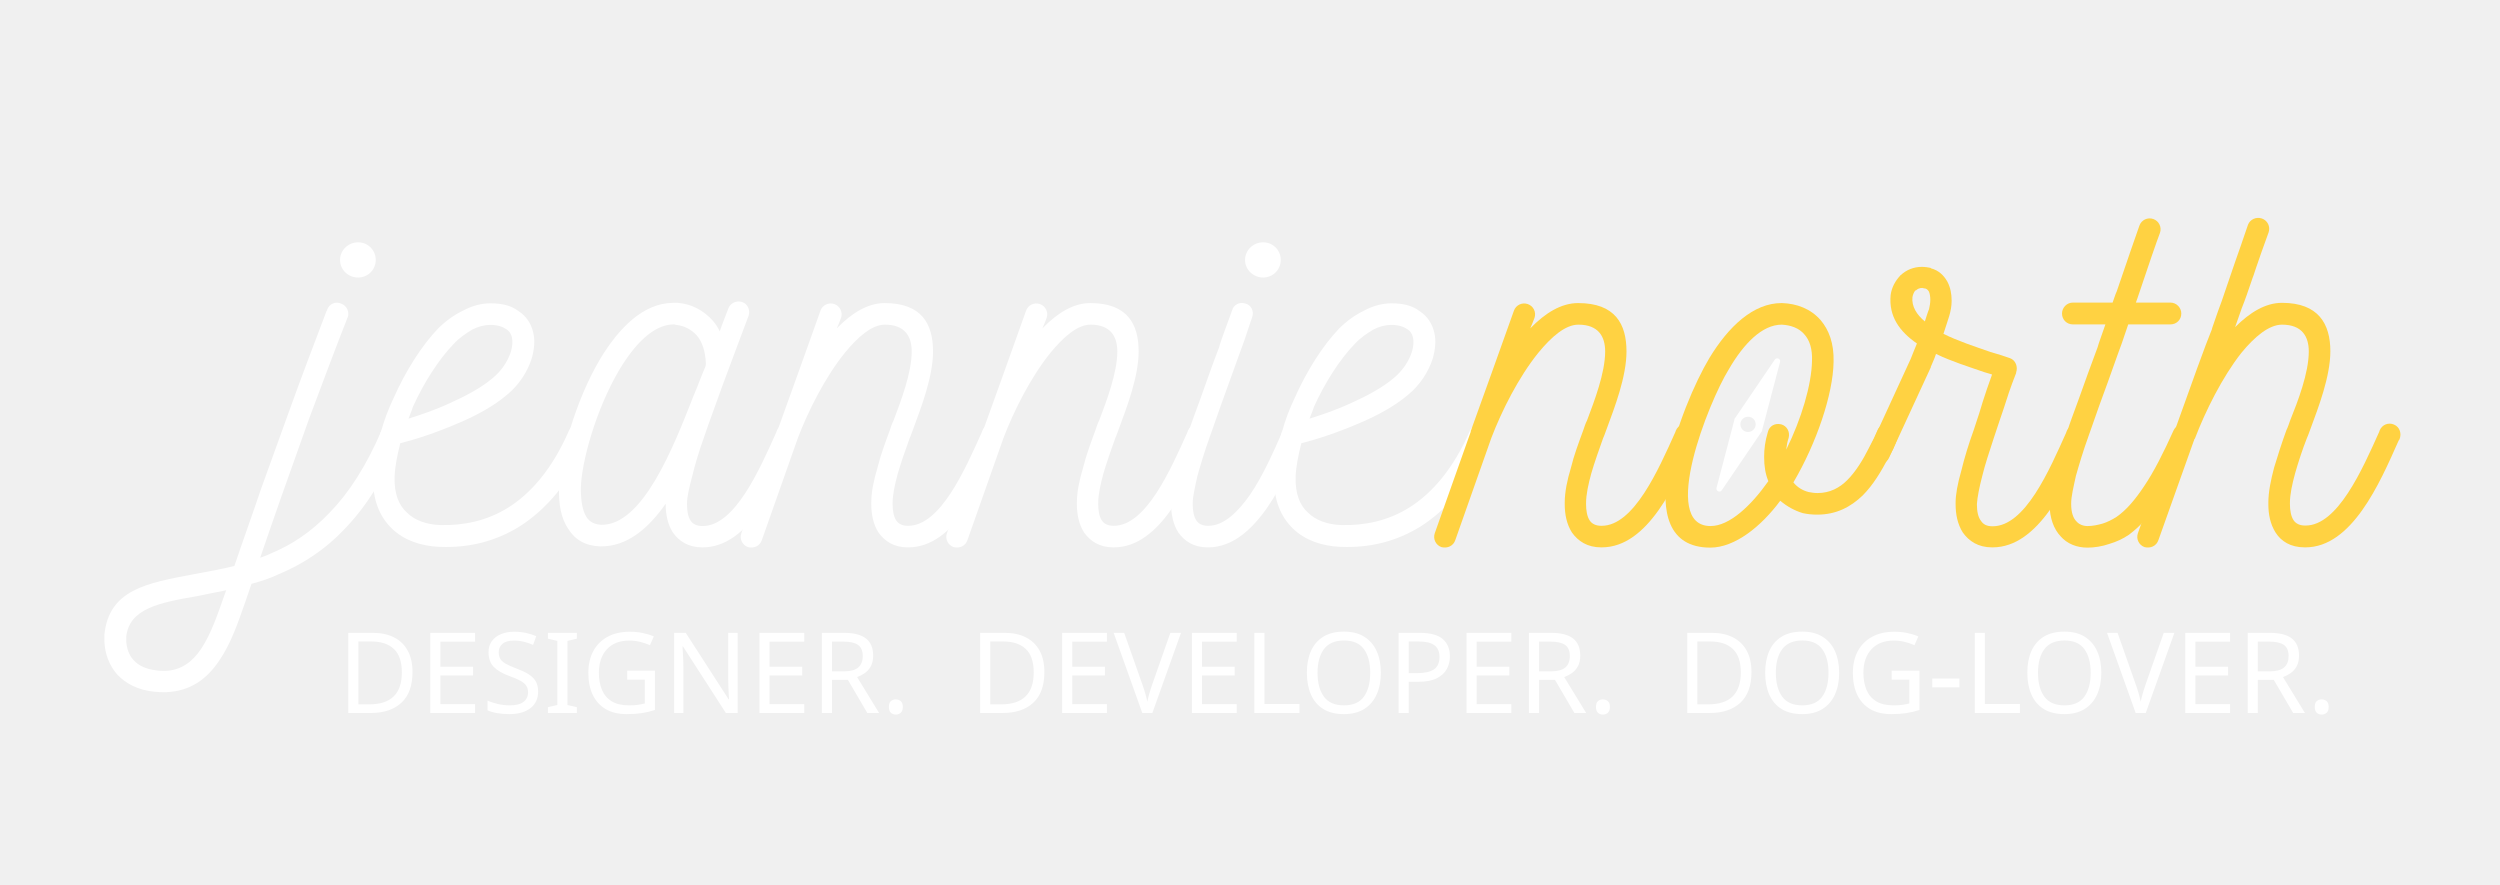
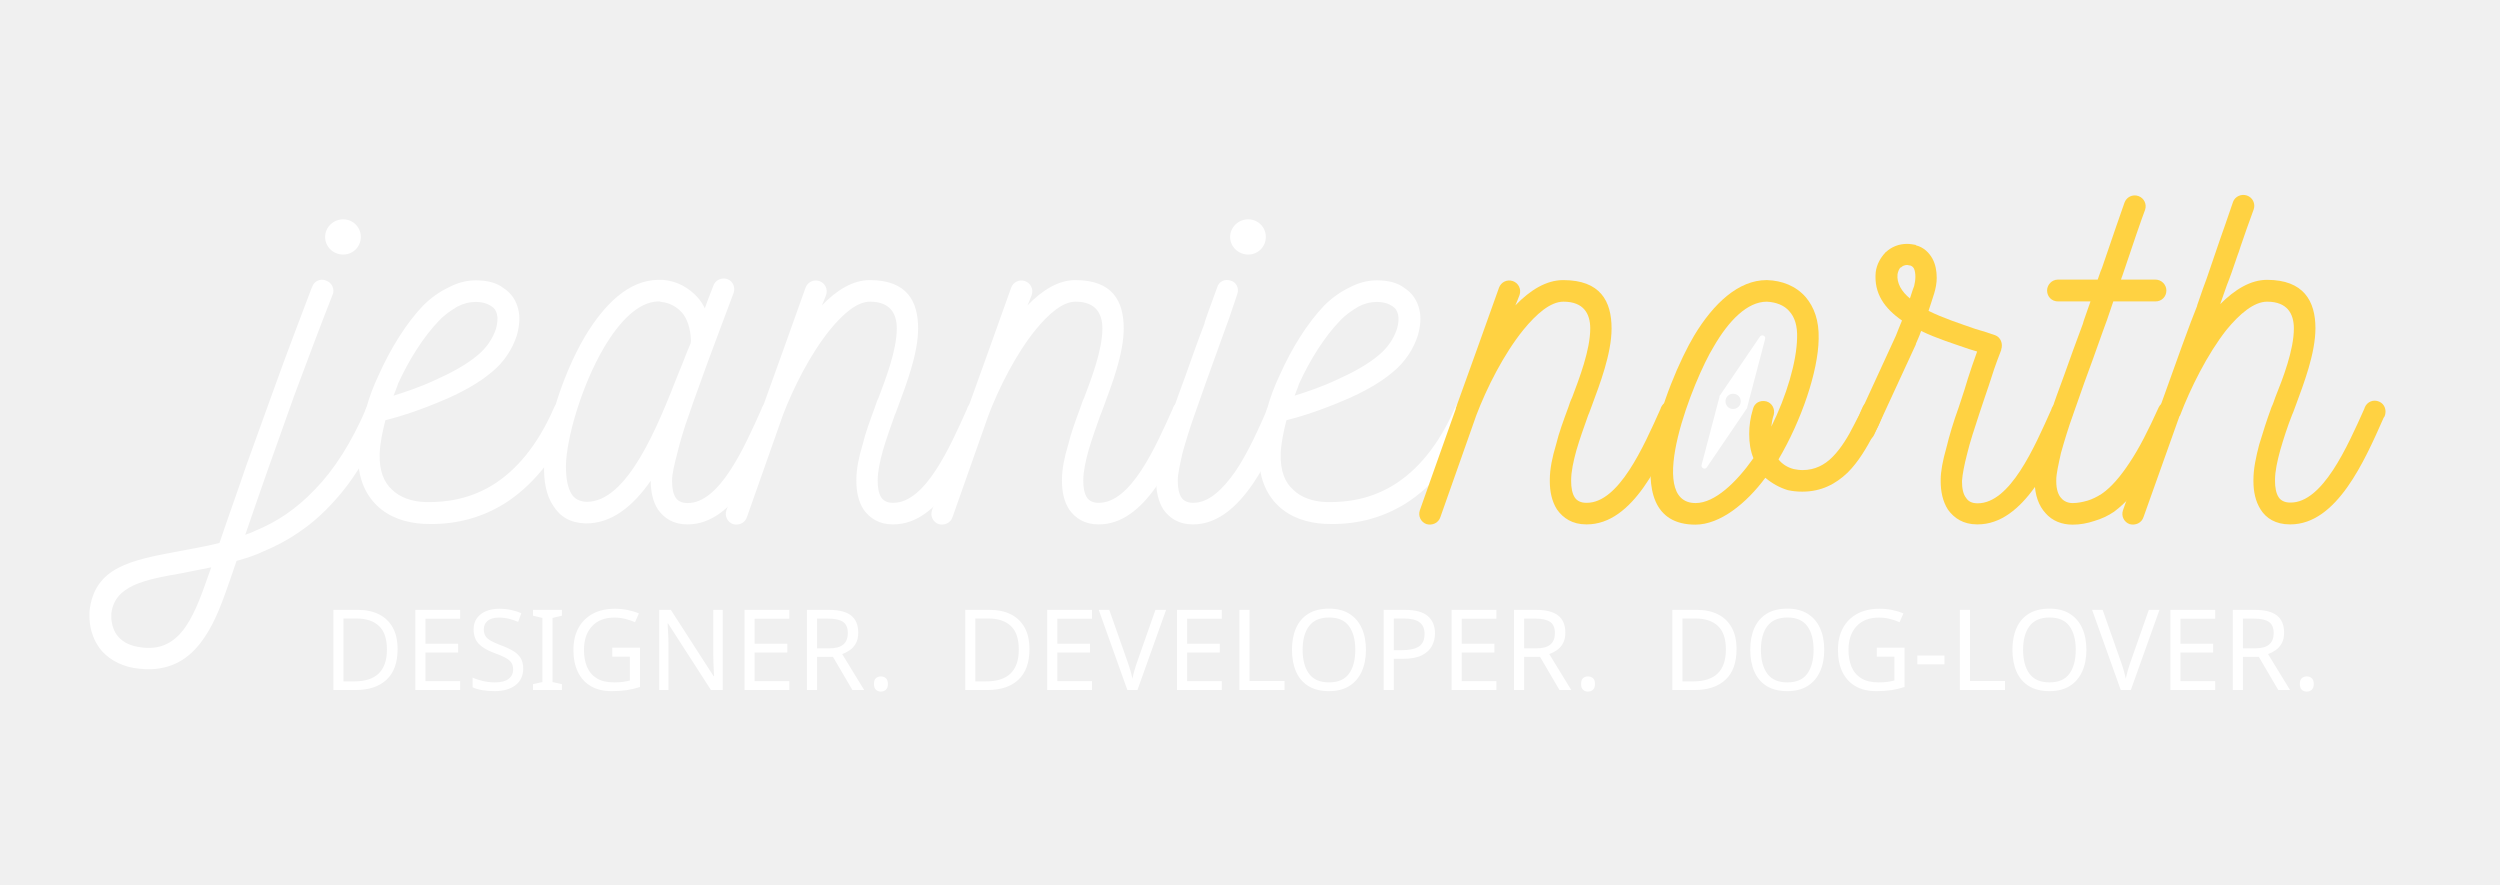
- <svg xmlns="http://www.w3.org/2000/svg" version="1.1" id="Layer_1" x="0px" y="0px" viewBox="0 218.2 1008 356.8" style="enable-background:new 0 218.2 1008 356.8;" xml:space="preserve">
-   <style type="text/css">
- 	.st0{fill:#FFFFFF;}
- 	.st1{fill:#FFD242;}
- 	.st2{font-family:'Josefin Sans', sans-serif;}
- 	.st3{font-size:45.269px;}
- </style>
-   <g>
-     <path class="st0" d="M162,394.9c-6.9,15.8-14.3,27.4-22.6,36.1c-8.3,8.9-17.4,14.7-27,18.7c-3.5,1.7-7.3,2.9-11,3.9l-2.5,7.3   c-2.9,8.3-5.8,16.8-10.4,23.5c-5,7.5-11.6,12.5-21.6,12.9c-1.7,0-3.1,0-4.6-0.2c-6.6-0.6-11.6-3.3-15-6.9c-3.3-3.7-5-8.5-5.2-13.3   c0-1,0-2.1,0-2.9C44,456,59,453.3,78.3,449.7c5.2-1,10.6-1.9,16.2-3.3c3.5-10.4,7.3-20.8,10.8-31.2c3.3-9.1,7.1-19.7,11.2-31   c4.6-12.9,11.6-31.2,15.2-40.7l0.2-0.2v-0.2c0.8-2.3,3.3-3.5,5.6-2.5c2.3,0.8,3.5,3.3,2.7,5.6l-0.2,0.2v0.2   c-3.7,9.3-10.6,27.6-15.4,40.5c-3.3,9.3-6.9,19.3-11,30.9c-2.9,8.3-5.8,16.6-8.7,25.1c1.5-0.6,2.9-1,4.2-1.7   c8.5-3.5,16.4-8.7,23.9-16.6c7.7-7.9,14.7-18.7,21-33.4c0.8-2.3,3.5-3.3,5.6-2.3C161.8,390.1,162.9,392.8,162,394.9z M91.2,456.2   c-3.9,0.8-7.7,1.5-11.4,2.3c-15.6,2.7-27.6,5-28.9,16.4c0,0.6,0,1.2,0,1.9c0.2,2.7,1,5.4,2.9,7.5c2.1,2.3,5,3.7,9.3,4.2   c1,0.2,2.3,0.2,3.5,0.2c6.6-0.2,11.2-3.9,14.5-8.9c3.9-5.8,6.6-13.7,9.3-21.4L91.2,456.2z M137.1,323c0-3.9,3.3-7.1,7.3-7.1   c3.9,0,7.1,3.1,7.1,7.1c0,3.9-3.1,7.1-7.1,7.1C140.4,330.1,137.1,327,137.1,323z" />
-     <path class="st0" d="M237.6,395.3c-7.9,17.7-17.7,28.5-28,35.1c-10.6,6.6-21.6,8.7-32,8.3h-0.4H177c-7.5-0.4-14.1-2.7-18.9-7.3   c-5-4.8-7.9-11.6-7.7-21v-0.4v-0.2c0.2-5.4,1.5-11.4,3.1-17.4c0-0.2,0.2-0.2,0.2-0.4c1.2-4.4,2.9-8.9,5-13.3   c4.8-10.8,11.2-21,17.9-28c3.1-3.1,6.6-5.6,10.2-7.3c3.5-1.9,7.3-2.9,11-2.9c4.8,0,8.5,1,11.2,3.1c3.3,2.1,5.2,5.2,6,8.7   c0.8,3.1,0.4,6.9-0.6,10.4c-1.7,5.4-5.2,10.8-10,14.7c-5.4,4.6-12.3,8.3-19.1,11.2c-9.6,4.2-18.9,7.1-23.9,8.3   c-1.2,4.8-2.1,9.1-2.3,13.3v0.4c-0.2,6.6,1.7,11.4,5,14.3c3.1,3.1,7.9,4.8,13.3,5h0.4c8.7,0.2,18.3-1.5,27.2-7.1   c8.9-5.6,17.7-15.4,24.5-31.2c1-2.1,3.5-3.1,5.8-2.3C237.6,390.5,238.5,393.2,237.6,395.3z M164.7,387c4.8-1.5,10.8-3.5,17-6.4   c6-2.7,12.3-6,17-10c3.5-2.9,6-6.6,7.3-10.6c0.6-2.1,0.8-4.2,0.4-5.8c-0.4-1.5-1-2.5-2.3-3.3c-1.5-1-3.5-1.7-6.4-1.7   c-2.3,0-4.8,0.6-7.3,1.9c-2.5,1.5-5.2,3.3-7.5,5.8c-6,6.2-12,15.6-16.4,25.3C166,383.9,165.3,385.3,164.7,387z" />
-     <path class="st0" d="M321.3,395.3l-0.2,0.6c-7.9,17.4-19.1,43-37.8,43h-0.2c-5.6,0-9.3-2.5-11.8-6c-2.1-3.3-2.9-7.3-2.9-11.4v-0.2   c-7.1,10.2-15.8,17.4-26.4,17.2c-6-0.2-10.2-2.7-12.9-7.1c-2.9-4.2-3.9-10-3.7-16.6c0.2-11.6,6.4-34.7,16.6-51.9   c7.7-12.7,17.4-22.4,29.3-22.6c0.6,0,1.2,0,1.9,0c5.6,0.4,10.6,3.1,14.3,7.3c1,1.2,1.9,2.5,2.7,4.2c1.2-3.5,2.5-6.6,3.5-9.3   c0.8-2.1,3.3-3.3,5.6-2.5c2.3,0.8,3.3,3.5,2.5,5.6c-2.3,6-6.2,16.6-10.4,27.8c-2.7,7.7-5.6,15.2-7.5,21c-2.1,5.8-3.7,11.2-4.8,15.8   c-1.2,4.6-2.1,8.3-2.1,11v0.4c0,2.5,0.4,5,1.5,6.6c0.8,1.2,2.3,2.1,4.8,2.1c12.9,0,22.8-22.4,29.7-37.8l0.2-0.6   c1-2.3,3.5-3.3,5.8-2.3S322.4,393,321.3,395.3z M279.6,377.9c1.9-4.4,3.3-8.5,4.8-11.8c0.2-0.6,0.2-1,0.2-1.5   c-0.2-4.8-1.5-8.7-3.7-11.2c-2.3-2.5-5.2-3.9-8.3-4.2c-0.4-0.2-0.8-0.2-1.2-0.2c-8.1,0.2-15.6,8.1-21.8,18.5   c-9.3,15.8-15.2,37-15.4,47.6c0,5,0.6,8.9,2.3,11.6c1.2,1.9,3.1,2.9,5.8,3.1C259,430.2,271.3,399.1,279.6,377.9z" />
-     <path class="st0" d="M404.2,395.3l-0.4,0.6c-7.7,17.4-18.9,43-37.6,43H366c-5.6,0-9.3-2.5-11.8-6c-2.1-3.3-2.9-7.3-2.9-11.4v-0.6   c0-4.4,1-9.1,2.5-14.1c1.2-5,3.1-10,5-15.2c0.4-1.2,0.8-2.5,1.5-3.9c2.9-7.7,7.3-19.1,7.3-27.8c0-6-2.7-10.8-10.8-10.8   c-5.2,0-10.8,4.8-16.2,11.4c-7.9,9.8-14.7,23.3-18.9,34.3c-6.9,19.5-12.9,36.6-14.5,41.1c-0.8,2.5-3.3,3.5-5.6,2.9   c-2.3-0.8-3.5-3.3-2.7-5.6c1.7-4.6,7.5-21.4,14.5-40.9c0,0,0-0.2,0-0.4c0-0.2,0.2-0.2,0.2-0.4s0.2-0.4,0.2-0.6   c5.2-14.3,11.2-31.2,17-47.4c0.8-2.3,3.3-3.5,5.6-2.7c2.3,0.8,3.5,3.3,2.7,5.6c-0.6,1.5-1,2.7-1.7,4.2c6-6.2,12.5-10.2,19.3-10.2   c15,0,19.5,8.5,19.5,19.5c0,10.2-4.8,22.6-7.9,31c-0.6,1.5-1,2.9-1.5,3.9c-1.7,4.8-3.5,9.8-4.8,14.3c-1.2,4.4-2.1,8.5-2.1,12v0.4   c0,2.5,0.4,5,1.5,6.6c0.8,1.2,2.3,2.1,4.6,2.1h0.2c12.9,0,22.8-22.4,29.7-37.8l0.2-0.6c1-2.3,3.5-3.3,5.8-2.3   C404.2,390.5,405.3,393,404.2,395.3z" />
-     <path class="st0" d="M487.1,395.3l-0.4,0.6c-7.7,17.4-18.9,43-37.6,43h-0.2c-5.6,0-9.3-2.5-11.8-6c-2.1-3.3-2.9-7.3-2.9-11.4v-0.6   c0-4.4,1-9.1,2.5-14.1c1.2-5,3.1-10,5-15.2c0.4-1.2,0.8-2.5,1.5-3.9c2.9-7.7,7.3-19.1,7.3-27.8c0-6-2.7-10.8-10.8-10.8   c-5.2,0-10.8,4.8-16.2,11.4c-7.9,9.8-14.7,23.3-18.9,34.3c-6.9,19.5-12.9,36.6-14.5,41.1c-0.8,2.5-3.3,3.5-5.6,2.9   c-2.3-0.8-3.5-3.3-2.7-5.6c1.7-4.6,7.5-21.4,14.5-40.9c0,0,0-0.2,0-0.4c0-0.2,0.2-0.2,0.2-0.4s0.2-0.4,0.2-0.6   c5.2-14.3,11.2-31.2,17-47.4c0.8-2.3,3.3-3.5,5.6-2.7c2.3,0.8,3.5,3.3,2.7,5.6c-0.6,1.5-1,2.7-1.7,4.2c6-6.2,12.5-10.2,19.3-10.2   c15,0,19.5,8.5,19.5,19.5c0,10.2-4.8,22.6-7.9,31c-0.6,1.5-1,2.9-1.5,3.9c-1.7,4.8-3.5,9.8-4.8,14.3c-1.2,4.4-2.1,8.5-2.1,12v0.4   c0,2.5,0.4,5,1.5,6.6c0.8,1.2,2.3,2.1,4.6,2.1h0.2c12.9,0,22.8-22.4,29.7-37.8l0.2-0.6c1-2.3,3.5-3.3,5.8-2.3   C487.1,390.5,488.1,393,487.1,395.3z" />
-     <path class="st0" d="M525.3,395.3c-3.7,8.3-8.3,18.7-14.1,27.2c-6.4,9.3-14.3,16.4-24.1,16.4h-0.2c-5.6,0-9.3-2.5-11.8-6   c-2.1-3.3-2.9-7.3-2.9-11.4v-0.6c0-3.3,0.8-7.7,2.3-12.9c1.2-5,2.9-10.6,5-16.4c0.6-2.1,2.3-6.6,4.6-12.9   c2.3-6.4,4.8-13.7,7.5-20.6c0.2-1,0.8-2.7,1.7-5.2l3.5-9.6c0.6-2.3,3.1-3.5,5.4-2.7c2.3,0.6,3.5,3.1,2.7,5.4l-3.3,9.8l-1.9,5.2   c-3.1,8.5-5.6,15.6-7.5,20.8c-1.9,5.2-3.3,9.6-4.4,12.5c-2.1,5.8-3.7,11.2-5,15.8c-1,4.6-1.9,8.3-1.9,11v0.4c0,2.5,0.4,5,1.5,6.6   c0.8,1.2,2.3,2.1,4.6,2.1h0.2c6.2,0,11.8-5.4,16.8-12.5c5.4-7.9,9.8-18.1,13.3-26c1-2.3,3.7-3.3,5.8-2.3   C525.3,390.3,526.4,393,525.3,395.3z M502,323c0-3.9,3.3-7.1,7.3-7.1c3.9,0,7.1,3.1,7.1,7.1c0,3.9-3.1,7.1-7.1,7.1   C505.4,330.1,502,327,502,323z" />
-     <path class="st0" d="M600.9,395.3c-7.9,17.7-17.7,28.5-28,35.1c-10.6,6.6-21.6,8.7-32,8.3h-0.4h-0.2c-7.5-0.4-14.1-2.7-18.9-7.3   c-5-4.8-7.9-11.6-7.7-21v-0.4v-0.2c0.2-5.4,1.5-11.4,3.1-17.4c0-0.2,0.2-0.2,0.2-0.4c1.2-4.4,2.9-8.9,5-13.3   c4.8-10.8,11.2-21,17.9-28c3.1-3.1,6.6-5.6,10.2-7.3c3.5-1.9,7.3-2.9,11-2.9c4.8,0,8.5,1,11.2,3.1c3.3,2.1,5.2,5.2,6,8.7   c0.8,3.1,0.4,6.9-0.6,10.4c-1.7,5.4-5.2,10.8-10,14.7c-5.4,4.6-12.3,8.3-19.1,11.2c-9.6,4.2-18.9,7.1-23.9,8.3   c-1.2,4.8-2.1,9.1-2.3,13.3v0.4c-0.2,6.6,1.7,11.4,5,14.3c3.1,3.1,7.9,4.8,13.3,5h0.4c8.7,0.2,18.3-1.5,27.2-7.1   s17.7-15.4,24.5-31.2c1-2.1,3.5-3.1,5.8-2.3C600.9,390.5,601.8,393.2,600.9,395.3z M528,387c4.8-1.5,10.8-3.5,17-6.4   c6-2.7,12.3-6,17-10c3.5-2.9,6-6.6,7.3-10.6c0.6-2.1,0.8-4.2,0.4-5.8c-0.4-1.5-1-2.5-2.3-3.3c-1.5-1-3.5-1.7-6.4-1.7   c-2.3,0-4.8,0.6-7.3,1.9c-2.5,1.5-5.2,3.3-7.5,5.8c-6,6.2-12,15.6-16.4,25.3C529.3,383.9,528.6,385.3,528,387z" />
-     <path class="st1" d="M683.8,395.3l-0.4,0.6c-7.7,17.4-18.9,43-37.6,43h-0.2c-5.6,0-9.3-2.5-11.8-6c-2.1-3.3-2.9-7.3-2.9-11.4v-0.6   c0-4.4,1-9.1,2.5-14.1c1.2-5,3.1-10,5-15.2c0.4-1.2,0.8-2.5,1.5-3.9c2.9-7.7,7.3-19.1,7.3-27.8c0-6-2.7-10.8-10.8-10.8   c-5.2,0-10.8,4.8-16.2,11.4c-7.9,9.8-14.7,23.3-18.9,34.3c-6.9,19.5-12.9,36.6-14.5,41.1c-0.8,2.5-3.3,3.5-5.6,2.9   c-2.3-0.8-3.5-3.3-2.7-5.6c1.7-4.6,7.5-21.4,14.5-40.9c0,0,0-0.2,0-0.4c0-0.2,0.2-0.2,0.2-0.4s0.2-0.4,0.2-0.6   c5.2-14.3,11.2-31.2,17-47.4c0.8-2.3,3.3-3.5,5.6-2.7c2.3,0.8,3.5,3.3,2.7,5.6c-0.6,1.5-1,2.7-1.7,4.2c6-6.2,12.5-10.2,19.3-10.2   c15,0,19.5,8.5,19.5,19.5c0,10.2-4.8,22.6-7.9,31c-0.6,1.5-1,2.9-1.5,3.9c-1.7,4.8-3.5,9.8-4.8,14.3c-1.2,4.4-2.1,8.5-2.1,12v0.4   c0,2.5,0.4,5,1.5,6.6c0.8,1.2,2.3,2.1,4.6,2.1h0.2c12.9,0,22.8-22.4,29.7-37.8l0.2-0.6c1-2.3,3.5-3.3,5.8-2.3   S684.8,393,683.8,395.3z" />
-     <path class="st1" d="M765,395.1c-0.6,1.5-1,2.7-1.7,4.2c-0.6,1-1.2,2.3-1.9,3.5c-2.9,5.4-6,10.8-10.4,15.2   c-4.8,4.6-10.6,7.7-18.3,7.7c-2.1,0-3.9-0.2-5.8-0.6c-3.3-1-6.4-2.7-9.1-5c-7.7,10.4-18.3,18.9-28.2,18.9   c-34.1,0-11.6-57.7-0.4-76.4c7.7-12.7,17.7-22.2,29.1-22.2h0.2c6,0.2,11.6,2.3,15.6,6.9c3.3,3.9,5.4,9.3,5.2,16.8   c-0.2,13.1-6.9,32.8-16.2,48.6c1.5,1.9,3.7,3.3,6.2,3.9c1,0.2,2.3,0.4,3.5,0.4c5,0,8.9-2.1,12-5.2c3.5-3.5,6.4-8.3,8.7-12.9   c0.6-1,1-2.1,1.7-3.3c0.6-1,1-2.3,1.7-3.7c0.8-2.3,3.5-3.3,5.8-2.3C764.8,390.3,766,393,765,395.1z M721.2,394.7   c-0.6,1.7-0.8,3.3-1,4.8c6.2-12.5,10.2-26.2,10.4-35.7c0.2-5-1-8.5-3.1-10.8c-2.1-2.5-5.4-3.7-9.1-3.9c-7.9,0-15.4,7.7-21.4,18.1   c-8.1,13.1-28,63.1-7.3,63.1c7.7,0,16.4-8.3,23.3-18.1c-1.2-2.9-1.7-6-1.7-9.8c0-3.1,0.4-6.4,1.5-10c0.6-2.5,2.9-3.7,5.4-3.1   C720.4,389.9,721.8,392.2,721.2,394.7z" />
-     <path class="st1" d="M841.4,395.3l-0.2,0.6c-7.7,17.4-19.1,43-37.8,43h-0.2c-5.6,0-9.3-2.5-11.8-6c-2.1-3.3-2.9-7.3-2.9-11.4v-0.6   c0-3.3,0.8-7.7,2.3-12.9c1.2-5,2.9-10.6,5-16.4c1.9-5.6,2.9-8.9,3.7-11.6c1.2-3.7,2.1-6.4,3.7-10.8l-3.3-1   c-6-2.1-12.9-4.2-19.3-7.3c-0.6,1.9-1.5,3.7-2.1,5.2v0.2l-16.8,36.4c-1,2.3-3.5,3.1-5.8,2.1c-2.1-1-3.1-3.5-2.1-5.8l16.6-36.1   c0.8-2.1,1.7-4.2,2.5-6.2c-6.9-4.8-11.4-10.8-10.6-19.5c0.4-3.1,1.9-5.8,3.9-7.9c0-0.2,0.2-0.2,0.2-0.2c2.3-2.1,5.2-3.3,8.5-3.3   c1.2,0,2.5,0.2,3.5,0.4l0.2,0.2c3.1,0.8,5.2,2.9,6.6,5.4c1.2,2.3,1.7,4.8,1.7,7.7c0,2.1-0.4,4.2-1,6.2s-1.5,4.6-2.3,7.1   c5.8,2.9,12.9,5.2,18.9,7.3c2.9,0.8,5.6,1.7,7.9,2.5c2.3,0.8,3.3,3.5,2.5,5.8v0.2c-2.5,6.4-3.5,9.6-5,14.3c-1,3.1-2.3,6.6-3.9,11.6   c-1.9,5.8-3.7,11.2-4.8,15.8c-1.2,4.6-1.9,8.3-2.1,11v0.4c0,2.5,0.4,5,1.7,6.6c0.8,1.2,2.1,2.1,4.6,2.1c13.1,0,22.8-22.4,29.7-37.8   l0.2-0.6c1-2.3,3.5-3.3,5.8-2.3C841.4,390.5,842.5,393,841.4,395.3z M778.3,339c0-1.2-0.2-2.5-0.6-3.3c-0.4-0.6-0.8-1-1.5-1.2H776   c-0.4,0-0.6-0.2-1-0.2c-1,0-1.9,0.4-2.5,1h-0.2c-0.6,0.6-1,1.7-1.2,2.7c-0.4,3.7,1.7,7.1,5,9.8c0.6-1.7,1-3.3,1.7-5   C778.1,341.5,778.3,340.3,778.3,339z" />
-     <path class="st1" d="M884.6,395.3c-4.4,9.3-8.5,17.2-12.7,23.5c-4.4,6.6-8.7,11.4-13.5,15c-2.5,1.7-5.2,2.9-7.9,3.7   c-2.9,1-6,1.5-8.7,1.5h-0.2c-4.2,0-8.1-1.5-10.8-4.6c-2.7-2.9-4.4-7.3-4.4-12.9v-0.2v-0.4c0-3.3,0.8-7.7,2.3-12.9   c1.2-5,2.9-10.6,5-16.4c0.6-2.1,2.3-6.6,4.6-12.9c2.3-6.4,4.8-13.5,7.5-20.6c0.2-1,1.5-4.4,3.1-9.1h-13.1c-2.5,0-4.4-1.9-4.4-4.4   c0-2.3,1.9-4.4,4.4-4.4h16c0.6-1.5,1-3.1,1.7-4.6c3.9-11.4,8.1-23.7,9.1-26.4c0.8-2.3,3.3-3.5,5.6-2.7c2.3,0.8,3.5,3.3,2.7,5.6   c-1,2.5-5.2,14.7-9.1,26.4c-0.2,0.6-0.4,1-0.6,1.7h13.9c2.5,0,4.4,2.1,4.4,4.4c0,2.5-1.9,4.4-4.4,4.4h-17c-1.9,5.8-3.5,10.2-4.2,12   c-2.9,8.3-5.6,15.6-7.5,20.8c-1.9,5.2-3.3,9.6-4.4,12.5c-2.1,5.8-3.7,11.2-5,15.8c-1,4.6-1.9,8.3-1.9,11v0.4c0,3.3,0.8,5.6,2.1,6.9   c1,1.2,2.7,1.9,4.4,1.9h0.2c1.9,0,3.9-0.4,6-1c1.9-0.6,3.7-1.5,5.6-2.7c3.9-2.7,7.5-6.9,11.2-12.5c3.9-5.8,7.7-13.3,11.8-22.4   c1-2.1,3.7-3.1,6-2.1C884.6,390.5,885.7,393,884.6,395.3z" />
-     <path class="st1" d="M967.5,395.3l-0.4,0.6c-7.7,17.4-18.9,43-37.6,43h-0.2c-5.8,0-9.6-2.5-11.8-6c-2.1-3.3-2.9-7.3-2.9-11.4v-0.6   c0-4.4,1-9.1,2.3-14.1c1.5-5,3.1-10,5-15.2c0.6-1.2,1-2.5,1.5-3.9c3.1-7.7,7.5-19.1,7.5-27.8c0-6-2.7-10.8-10.8-10.8   c-5.2,0-11,4.8-16.4,11.4c-7.7,9.8-14.5,23.5-18.7,34.5c-0.2,0.2-0.2,0.2-0.2,0.2c-5.8,16.2-12,33.7-14.5,40.7   c-0.8,2.5-3.3,3.5-5.6,2.9c-2.3-0.8-3.5-3.3-2.7-5.6c2.3-6.4,8.5-24.1,14.5-40.9l0.2-0.2v-0.2c0,0,0-0.2,0.2-0.2   c6.2-17.4,12.5-34.9,15-40.9v-0.2c2.1-6,2.9-8.5,3.9-11c1.7-5,3.3-9.6,4.2-12.3l1.2-3.5c1.2-3.3,2.9-8.3,5.2-15   c0.8-2.1,3.3-3.3,5.6-2.5c2.3,0.8,3.5,3.3,2.7,5.6c-1.9,5.2-3.9,10.8-5.2,14.7c-0.4,1-0.6,2.1-1.2,3.5c-1.9,5.6-3.1,9.1-4.4,12.3   l-2.7,7.7c6-6,12.3-9.8,18.9-9.8c14.7,0,19.5,8.5,19.5,19.5c0,10.2-4.8,22.6-7.9,31c-0.6,1.5-1,2.9-1.5,3.9   c-1.9,4.8-3.5,9.8-4.8,14.3c-1.2,4.4-2.1,8.5-2.1,12v0.4c0,2.5,0.4,5,1.5,6.6c0.8,1.2,2.3,2.1,4.6,2.1h0.2   c12.9,0,22.8-22.4,29.7-37.8l0.2-0.6c1-2.3,3.5-3.3,5.8-2.3S968.4,393,967.5,395.3z" />
+ <svg xmlns="http://www.w3.org/2000/svg" version="1.1" x="0px" y="0px" viewBox="24 102.2 1008 356.8" enable-background="new 24 102.2 1008 356.8" xml:space="preserve">
+   <style>
+    
+    .rotate {
+  -webkit-transform-origin: 50% 50%;
+  -moz-transform-origin: 200px 100px;
+   -moz-transform:none;
+  transform-origin: 50% 50%;
+  transition: transform 2s ease-out;
+  animation-delay:4s;
+  -webkit-animation-delay:4s;
+  
+    }
+    
+    @-webkit-keyframes rotate {
+      0% {
+        -webkit-transform:rotate(-360deg);
+      }
+      60% {
+        -webkit-transform:rotate(20deg);
+      }
+ 
+    }
+    @-moz-keyframes rotate {
+      0% {
+        -moz-transform:none;
+      }
+      60% {
+        -moz-transform:none;
+      }
+    }
+ 
+    }
+    @keyframes rotate {
+    0% {
+      transform:rotate(-360deg);
+    }
+    60% {
+      transform:rotate(20deg);
+    }
+    }
+ 
+    .grow {
+    -webkit-animation: rotate 5s ease-out backwards;
+    -moz-animation: rotate 5s ease-out backwards;
+    animation: rotate 5s ease-out backwards;
+    }
+    </style>
+   <g id="Layer_1">
+     <g>
+       <path fill="#FFFFFF" d="M179.985,269.635c-6.9,15.8-14.3,27.4-22.6,36.1c-8.3,8.9-17.4,14.7-27,18.7c-3.5,1.7-7.3,2.9-11,3.9    l-2.5,7.3c-2.9,8.3-5.8,16.8-10.4,23.5c-5,7.5-11.6,12.5-21.6,12.9c-1.7,0-3.1,0-4.6-0.2c-6.6-0.6-11.6-3.3-15-6.9    c-3.3-3.7-5-8.5-5.2-13.3c0-1,0-2.1,0-2.9c1.9-18,16.9-20.7,36.2-24.3c5.2-1,10.6-1.9,16.2-3.3c3.5-10.4,7.3-20.8,10.8-31.2    c3.3-9.1,7.1-19.7,11.2-31c4.6-12.9,11.6-31.2,15.2-40.7l0.2-0.2v-0.2c0.8-2.3,3.3-3.5,5.6-2.5c2.3,0.8,3.5,3.3,2.7,5.6l-0.2,0.2    v0.2c-3.7,9.3-10.6,27.6-15.4,40.5c-3.3,9.3-6.9,19.3-11,30.9c-2.9,8.3-5.8,16.6-8.7,25.1c1.5-0.6,2.9-1,4.2-1.7    c8.5-3.5,16.4-8.7,23.9-16.6c7.7-7.9,14.7-18.7,21-33.4c0.8-2.3,3.5-3.3,5.6-2.3C179.785,264.835,180.885,267.535,179.985,269.635    z M109.185,330.935c-3.9,0.8-7.7,1.5-11.4,2.3c-15.6,2.7-27.6,5-28.9,16.4c0,0.6,0,1.2,0,1.9c0.2,2.7,1,5.4,2.9,7.5    c2.1,2.3,5,3.7,9.3,4.2c1,0.2,2.3,0.2,3.5,0.2c6.6-0.2,11.2-3.9,14.5-8.9c3.9-5.8,6.6-13.7,9.3-21.4L109.185,330.935z     M155.085,197.735c0-3.9,3.3-7.1,7.3-7.1c3.9,0,7.1,3.1,7.1,7.1c0,3.9-3.1,7.1-7.1,7.1    C158.385,204.835,155.085,201.735,155.085,197.735z" />
+       <path fill="#FFFFFF" d="M255.585,270.035c-7.9,17.7-17.7,28.5-28,35.1c-10.6,6.6-21.6,8.7-32,8.3h-0.4h-0.2    c-7.5-0.4-14.1-2.7-18.9-7.3c-5-4.8-7.9-11.6-7.7-21v-0.4v-0.2c0.2-5.4,1.5-11.4,3.1-17.4c0-0.2,0.2-0.2,0.2-0.4    c1.2-4.4,2.9-8.9,5-13.3c4.8-10.8,11.2-21,17.9-28c3.1-3.1,6.6-5.6,10.2-7.3c3.5-1.9,7.3-2.9,11-2.9c4.8,0,8.5,1,11.2,3.1    c3.3,2.1,5.2,5.2,6,8.7c0.8,3.1,0.4,6.9-0.6,10.4c-1.7,5.4-5.2,10.8-10,14.7c-5.4,4.6-12.3,8.3-19.1,11.2    c-9.6,4.2-18.9,7.1-23.9,8.3c-1.2,4.8-2.1,9.1-2.3,13.3v0.4c-0.2,6.6,1.7,11.4,5,14.3c3.1,3.1,7.9,4.8,13.3,5h0.4    c8.7,0.2,18.3-1.5,27.2-7.1s17.7-15.4,24.5-31.2c1-2.1,3.5-3.1,5.8-2.3C255.585,265.235,256.485,267.935,255.585,270.035z     M182.685,261.735c4.8-1.5,10.8-3.5,17-6.4c6-2.7,12.3-6,17-10c3.5-2.9,6-6.6,7.3-10.6c0.6-2.1,0.8-4.2,0.4-5.8    c-0.4-1.5-1-2.5-2.3-3.3c-1.5-1-3.5-1.7-6.4-1.7c-2.3,0-4.8,0.6-7.3,1.9c-2.5,1.5-5.2,3.3-7.5,5.8c-6,6.2-12,15.6-16.4,25.3    C183.985,258.635,183.285,260.035,182.685,261.735z" />
+       <path fill="#FFFFFF" d="M339.285,270.035l-0.2,0.6c-7.9,17.4-19.1,43-37.8,43h-0.2c-5.6,0-9.3-2.5-11.8-6    c-2.1-3.3-2.9-7.3-2.9-11.4v-0.2c-7.1,10.2-15.8,17.4-26.4,17.2c-6-0.2-10.2-2.7-12.9-7.1c-2.9-4.2-3.9-10-3.7-16.6    c0.2-11.6,6.4-34.7,16.6-51.9c7.7-12.7,17.4-22.4,29.3-22.6c0.6,0,1.2,0,1.9,0c5.6,0.4,10.6,3.1,14.3,7.3c1,1.2,1.9,2.5,2.7,4.2    c1.2-3.5,2.5-6.6,3.5-9.3c0.8-2.1,3.3-3.3,5.6-2.5c2.3,0.8,3.3,3.5,2.5,5.6c-2.3,6-6.2,16.6-10.4,27.8c-2.7,7.7-5.6,15.2-7.5,21    c-2.1,5.8-3.7,11.2-4.8,15.8c-1.2,4.6-2.1,8.3-2.1,11v0.4c0,2.5,0.4,5,1.5,6.6c0.8,1.2,2.3,2.1,4.8,2.1    c12.9,0,22.8-22.4,29.7-37.8l0.2-0.6c1-2.3,3.5-3.3,5.8-2.3S340.385,267.735,339.285,270.035z M297.585,252.635    c1.9-4.4,3.3-8.5,4.8-11.8c0.2-0.6,0.2-1,0.2-1.5c-0.2-4.8-1.5-8.7-3.7-11.2c-2.3-2.5-5.2-3.9-8.3-4.2c-0.4-0.2-0.8-0.2-1.2-0.2    c-8.1,0.2-15.6,8.1-21.8,18.5c-9.3,15.8-15.2,37-15.4,47.6c0,5,0.6,8.9,2.3,11.6c1.2,1.9,3.1,2.9,5.8,3.1    C276.985,304.935,289.285,273.835,297.585,252.635z" />
+       <path fill="#FFFFFF" d="M422.185,270.035l-0.4,0.6c-7.7,17.4-18.9,43-37.6,43h-0.2c-5.6,0-9.3-2.5-11.8-6    c-2.1-3.3-2.9-7.3-2.9-11.4v-0.6c0-4.4,1-9.1,2.5-14.1c1.2-5,3.1-10,5-15.2c0.4-1.2,0.8-2.5,1.5-3.9c2.9-7.7,7.3-19.1,7.3-27.8    c0-6-2.7-10.8-10.8-10.8c-5.2,0-10.8,4.8-16.2,11.4c-7.9,9.8-14.7,23.3-18.9,34.3c-6.9,19.5-12.9,36.6-14.5,41.1    c-0.8,2.5-3.3,3.5-5.6,2.9c-2.3-0.8-3.5-3.3-2.7-5.6c1.7-4.6,7.5-21.4,14.5-40.9c0,0,0-0.2,0-0.4c0-0.2,0.2-0.2,0.2-0.4    s0.2-0.4,0.2-0.6c5.2-14.3,11.2-31.2,17-47.4c0.8-2.3,3.3-3.5,5.6-2.7c2.3,0.8,3.5,3.3,2.7,5.6c-0.6,1.5-1,2.7-1.7,4.2    c6-6.2,12.5-10.2,19.3-10.2c15,0,19.5,8.5,19.5,19.5c0,10.2-4.8,22.6-7.9,31c-0.6,1.5-1,2.9-1.5,3.9c-1.7,4.8-3.5,9.8-4.8,14.3    c-1.2,4.4-2.1,8.5-2.1,12v0.4c0,2.5,0.4,5,1.5,6.6c0.8,1.2,2.3,2.1,4.6,2.1h0.2c12.9,0,22.8-22.4,29.7-37.8l0.2-0.6    c1-2.3,3.5-3.3,5.8-2.3C422.185,265.235,423.285,267.735,422.185,270.035z" />
+       <path fill="#FFFFFF" d="M505.085,270.035l-0.4,0.6c-7.7,17.4-18.9,43-37.6,43h-0.2c-5.6,0-9.3-2.5-11.8-6    c-2.1-3.3-2.9-7.3-2.9-11.4v-0.6c0-4.4,1-9.1,2.5-14.1c1.2-5,3.1-10,5-15.2c0.4-1.2,0.8-2.5,1.5-3.9c2.9-7.7,7.3-19.1,7.3-27.8    c0-6-2.7-10.8-10.8-10.8c-5.2,0-10.8,4.8-16.2,11.4c-7.9,9.8-14.7,23.3-18.9,34.3c-6.9,19.5-12.9,36.6-14.5,41.1    c-0.8,2.5-3.3,3.5-5.6,2.9c-2.3-0.8-3.5-3.3-2.7-5.6c1.7-4.6,7.5-21.4,14.5-40.9c0,0,0-0.2,0-0.4c0-0.2,0.2-0.2,0.2-0.4    s0.2-0.4,0.2-0.6c5.2-14.3,11.2-31.2,17-47.4c0.8-2.3,3.3-3.5,5.6-2.7c2.3,0.8,3.5,3.3,2.7,5.6c-0.6,1.5-1,2.7-1.7,4.2    c6-6.2,12.5-10.2,19.3-10.2c15,0,19.5,8.5,19.5,19.5c0,10.2-4.8,22.6-7.9,31c-0.6,1.5-1,2.9-1.5,3.9c-1.7,4.8-3.5,9.8-4.8,14.3    c-1.2,4.4-2.1,8.5-2.1,12v0.4c0,2.5,0.4,5,1.5,6.6c0.8,1.2,2.3,2.1,4.6,2.1h0.2c12.9,0,22.8-22.4,29.7-37.8l0.2-0.6    c1-2.3,3.5-3.3,5.8-2.3C505.085,265.235,506.085,267.735,505.085,270.035z" />
+       <path fill="#FFFFFF" d="M543.285,270.035c-3.7,8.3-8.3,18.7-14.1,27.2c-6.4,9.3-14.3,16.4-24.1,16.4h-0.2c-5.6,0-9.3-2.5-11.8-6    c-2.1-3.3-2.9-7.3-2.9-11.4v-0.6c0-3.3,0.8-7.7,2.3-12.9c1.2-5,2.9-10.6,5-16.4c0.6-2.1,2.3-6.6,4.6-12.9    c2.3-6.4,4.8-13.7,7.5-20.6c0.2-1,0.8-2.7,1.7-5.2l3.5-9.6c0.6-2.3,3.1-3.5,5.4-2.7c2.3,0.6,3.5,3.1,2.7,5.4l-3.3,9.8l-1.9,5.2    c-3.1,8.5-5.6,15.6-7.5,20.8c-1.9,5.2-3.3,9.6-4.4,12.5c-2.1,5.8-3.7,11.2-5,15.8c-1,4.6-1.9,8.3-1.9,11v0.4c0,2.5,0.4,5,1.5,6.6    c0.8,1.2,2.3,2.1,4.6,2.1h0.2c6.2,0,11.8-5.4,16.8-12.5c5.4-7.9,9.8-18.1,13.3-26c1-2.3,3.7-3.3,5.8-2.3    C543.285,265.035,544.385,267.735,543.285,270.035z M519.985,197.735c0-3.9,3.3-7.1,7.3-7.1c3.9,0,7.1,3.1,7.1,7.1    c0,3.9-3.1,7.1-7.1,7.1C523.385,204.835,519.985,201.735,519.985,197.735z" />
+       <path fill="#FFFFFF" d="M618.885,270.035c-7.9,17.7-17.7,28.5-28,35.1c-10.6,6.6-21.6,8.7-32,8.3h-0.4h-0.2    c-7.5-0.4-14.1-2.7-18.9-7.3c-5-4.8-7.9-11.6-7.7-21v-0.4v-0.2c0.2-5.4,1.5-11.4,3.1-17.4c0-0.2,0.2-0.2,0.2-0.4    c1.2-4.4,2.9-8.9,5-13.3c4.8-10.8,11.2-21,17.9-28c3.1-3.1,6.6-5.6,10.2-7.3c3.5-1.9,7.3-2.9,11-2.9c4.8,0,8.5,1,11.2,3.1    c3.3,2.1,5.2,5.2,6,8.7c0.8,3.1,0.4,6.9-0.6,10.4c-1.7,5.4-5.2,10.8-10,14.7c-5.4,4.6-12.3,8.3-19.1,11.2    c-9.6,4.2-18.9,7.1-23.9,8.3c-1.2,4.8-2.1,9.1-2.3,13.3v0.4c-0.2,6.6,1.7,11.4,5,14.3c3.1,3.1,7.9,4.8,13.3,5h0.4    c8.7,0.2,18.3-1.5,27.2-7.1s17.7-15.4,24.5-31.2c1-2.1,3.5-3.1,5.8-2.3C618.885,265.235,619.785,267.935,618.885,270.035z     M545.985,261.735c4.8-1.5,10.8-3.5,17-6.4c6-2.7,12.3-6,17-10c3.5-2.9,6-6.6,7.3-10.6c0.6-2.1,0.8-4.2,0.4-5.8    c-0.4-1.5-1-2.5-2.3-3.3c-1.5-1-3.5-1.7-6.4-1.7c-2.3,0-4.8,0.6-7.3,1.9c-2.5,1.5-5.2,3.3-7.5,5.8c-6,6.2-12,15.6-16.4,25.3    C547.285,258.635,546.585,260.035,545.985,261.735z" />
+       <path fill="#FFD242" d="M701.785,270.035l-0.4,0.6c-7.7,17.4-18.9,43-37.6,43h-0.2c-5.6,0-9.3-2.5-11.8-6    c-2.1-3.3-2.9-7.3-2.9-11.4v-0.6c0-4.4,1-9.1,2.5-14.1c1.2-5,3.1-10,5-15.2c0.4-1.2,0.8-2.5,1.5-3.9c2.9-7.7,7.3-19.1,7.3-27.8    c0-6-2.7-10.8-10.8-10.8c-5.2,0-10.8,4.8-16.2,11.4c-7.9,9.8-14.7,23.3-18.9,34.3c-6.9,19.5-12.9,36.6-14.5,41.1    c-0.8,2.5-3.3,3.5-5.6,2.9c-2.3-0.8-3.5-3.3-2.7-5.6c1.7-4.6,7.5-21.4,14.5-40.9c0,0,0-0.2,0-0.4c0-0.2,0.2-0.2,0.2-0.4    s0.2-0.4,0.2-0.6c5.2-14.3,11.2-31.2,17-47.4c0.8-2.3,3.3-3.5,5.6-2.7s3.5,3.3,2.7,5.6c-0.6,1.5-1,2.7-1.7,4.2    c6-6.2,12.5-10.2,19.3-10.2c15,0,19.5,8.5,19.5,19.5c0,10.2-4.8,22.6-7.9,31c-0.6,1.5-1,2.9-1.5,3.9c-1.7,4.8-3.5,9.8-4.8,14.3    c-1.2,4.4-2.1,8.5-2.1,12v0.4c0,2.5,0.4,5,1.5,6.6c0.8,1.2,2.3,2.1,4.6,2.1h0.2c12.9,0,22.8-22.4,29.7-37.8l0.2-0.6    c1-2.3,3.5-3.3,5.8-2.3S702.785,267.735,701.785,270.035z" />
+       <path fill="#FFD242" d="M782.985,269.835c-0.6,1.5-1,2.7-1.7,4.2c-0.6,1-1.2,2.3-1.9,3.5c-2.9,5.4-6,10.8-10.4,15.2    c-4.8,4.6-10.6,7.7-18.3,7.7c-2.1,0-3.9-0.2-5.8-0.6c-3.3-1-6.4-2.7-9.1-5c-7.7,10.4-18.3,18.9-28.2,18.9    c-34.1,0-11.6-57.7-0.4-76.4c7.7-12.7,17.7-22.2,29.1-22.2h0.2c6,0.2,11.6,2.3,15.6,6.9c3.3,3.9,5.4,9.3,5.2,16.8    c-0.2,13.1-6.9,32.8-16.2,48.6c1.5,1.9,3.7,3.3,6.2,3.9c1,0.2,2.3,0.4,3.5,0.4c5,0,8.9-2.1,12-5.2c3.5-3.5,6.4-8.3,8.7-12.9    c0.6-1,1-2.1,1.7-3.3c0.6-1,1-2.3,1.7-3.7c0.8-2.3,3.5-3.3,5.8-2.3C782.785,265.035,783.985,267.735,782.985,269.835z     M739.185,269.435c-0.6,1.7-0.8,3.3-1,4.8c6.2-12.5,10.2-26.2,10.4-35.7c0.2-5-1-8.5-3.1-10.8c-2.1-2.5-5.4-3.7-9.1-3.9    c-7.9,0-15.4,7.7-21.4,18.1c-8.1,13.1-28,63.1-7.3,63.1c7.7,0,16.4-8.3,23.3-18.1c-1.2-2.9-1.7-6-1.7-9.8c0-3.1,0.4-6.4,1.5-10    c0.6-2.5,2.9-3.7,5.4-3.1C738.385,264.635,739.785,266.935,739.185,269.435z" />
+       <path fill="#FFD242" d="M859.385,270.035l-0.2,0.6c-7.7,17.4-19.1,43-37.8,43h-0.2c-5.6,0-9.3-2.5-11.8-6    c-2.1-3.3-2.9-7.3-2.9-11.4v-0.6c0-3.3,0.8-7.7,2.3-12.9c1.2-5,2.9-10.6,5-16.4c1.9-5.6,2.9-8.9,3.7-11.6    c1.2-3.7,2.1-6.4,3.7-10.8l-3.3-1c-6-2.1-12.9-4.2-19.3-7.3c-0.6,1.9-1.5,3.7-2.1,5.2v0.2l-16.8,36.4c-1,2.3-3.5,3.1-5.8,2.1    c-2.1-1-3.1-3.5-2.1-5.8l16.6-36.1c0.8-2.1,1.7-4.2,2.5-6.2c-6.9-4.8-11.4-10.8-10.6-19.5c0.4-3.1,1.9-5.8,3.9-7.9    c0-0.2,0.2-0.2,0.2-0.2c2.3-2.1,5.2-3.3,8.5-3.3c1.2,0,2.5,0.2,3.5,0.4l0.2,0.2c3.1,0.8,5.2,2.9,6.6,5.4c1.2,2.3,1.7,4.8,1.7,7.7    c0,2.1-0.4,4.2-1,6.2s-1.5,4.6-2.3,7.1c5.8,2.9,12.9,5.2,18.9,7.3c2.9,0.8,5.6,1.7,7.9,2.5c2.3,0.8,3.3,3.5,2.5,5.8v0.2    c-2.5,6.4-3.5,9.6-5,14.3c-1,3.1-2.3,6.6-3.9,11.6c-1.9,5.8-3.7,11.2-4.8,15.8c-1.2,4.6-1.9,8.3-2.1,11v0.4c0,2.5,0.4,5,1.7,6.6    c0.8,1.2,2.1,2.1,4.6,2.1c13.1,0,22.8-22.4,29.7-37.8l0.2-0.6c1-2.3,3.5-3.3,5.8-2.3    C859.385,265.235,860.485,267.735,859.385,270.035z M796.285,213.735c0-1.2-0.2-2.5-0.6-3.3c-0.4-0.6-0.8-1-1.5-1.2h-0.2    c-0.4,0-0.6-0.2-1-0.2c-1,0-1.9,0.4-2.5,1h-0.2c-0.6,0.6-1,1.7-1.2,2.7c-0.4,3.7,1.7,7.1,5,9.8c0.6-1.7,1-3.3,1.7-5    C796.085,216.235,796.285,215.035,796.285,213.735z" />
+       <path fill="#FFD242" d="M902.585,270.035c-4.4,9.3-8.5,17.2-12.7,23.5c-4.4,6.6-8.7,11.4-13.5,15c-2.5,1.7-5.2,2.9-7.9,3.7    c-2.9,1-6,1.5-8.7,1.5h-0.2c-4.2,0-8.1-1.5-10.8-4.6c-2.7-2.9-4.4-7.3-4.4-12.9v-0.2v-0.4c0-3.3,0.8-7.7,2.3-12.9    c1.2-5,2.9-10.6,5-16.4c0.6-2.1,2.3-6.6,4.6-12.9c2.3-6.4,4.8-13.5,7.5-20.6c0.2-1,1.5-4.4,3.1-9.1h-13.1c-2.5,0-4.4-1.9-4.4-4.4    c0-2.3,1.9-4.4,4.4-4.4h16c0.6-1.5,1-3.1,1.7-4.6c3.9-11.4,8.1-23.7,9.1-26.4c0.8-2.3,3.3-3.5,5.6-2.7s3.5,3.3,2.7,5.6    c-1,2.5-5.2,14.7-9.1,26.4c-0.2,0.6-0.4,1-0.6,1.7h13.9c2.5,0,4.4,2.1,4.4,4.4c0,2.5-1.9,4.4-4.4,4.4h-17    c-1.9,5.8-3.5,10.2-4.2,12c-2.9,8.3-5.6,15.6-7.5,20.8c-1.9,5.2-3.3,9.6-4.4,12.5c-2.1,5.8-3.7,11.2-5,15.8c-1,4.6-1.9,8.3-1.9,11    v0.4c0,3.3,0.8,5.6,2.1,6.9c1,1.2,2.7,1.9,4.4,1.9h0.2c1.9,0,3.9-0.4,6-1c1.9-0.6,3.7-1.5,5.6-2.7c3.9-2.7,7.5-6.9,11.2-12.5    c3.9-5.8,7.7-13.3,11.8-22.4c1-2.1,3.7-3.1,6-2.1C902.585,265.235,903.685,267.735,902.585,270.035z" />
+       <path fill="#FFD242" d="M985.485,270.035l-0.4,0.6c-7.7,17.4-18.9,43-37.6,43h-0.2c-5.8,0-9.6-2.5-11.8-6    c-2.1-3.3-2.9-7.3-2.9-11.4v-0.6c0-4.4,1-9.1,2.3-14.1c1.5-5,3.1-10,5-15.2c0.6-1.2,1-2.5,1.5-3.9c3.1-7.7,7.5-19.1,7.5-27.8    c0-6-2.7-10.8-10.8-10.8c-5.2,0-11,4.8-16.4,11.4c-7.7,9.8-14.5,23.5-18.7,34.5c-0.2,0.2-0.2,0.2-0.2,0.2    c-5.8,16.2-12,33.7-14.5,40.7c-0.8,2.5-3.3,3.5-5.6,2.9c-2.3-0.8-3.5-3.3-2.7-5.6c2.3-6.4,8.5-24.1,14.5-40.9l0.2-0.2v-0.2    c0,0,0-0.2,0.2-0.2c6.2-17.4,12.5-34.9,15-40.9v-0.2c2.1-6,2.9-8.5,3.9-11c1.7-5,3.3-9.6,4.2-12.3l1.2-3.5c1.2-3.3,2.9-8.3,5.2-15    c0.8-2.1,3.3-3.3,5.6-2.5s3.5,3.3,2.7,5.6c-1.9,5.2-3.9,10.8-5.2,14.7c-0.4,1-0.6,2.1-1.2,3.5c-1.9,5.6-3.1,9.1-4.4,12.3l-2.7,7.7    c6-6,12.3-9.8,18.9-9.8c14.7,0,19.5,8.5,19.5,19.5c0,10.2-4.8,22.6-7.9,31c-0.6,1.5-1,2.9-1.5,3.9c-1.9,4.8-3.5,9.8-4.8,14.3    c-1.2,4.4-2.1,8.5-2.1,12v0.4c0,2.5,0.4,5,1.5,6.6c0.8,1.2,2.3,2.1,4.6,2.1h0.2c12.9,0,22.8-22.4,29.7-37.8l0.2-0.6    c1-2.3,3.5-3.3,5.8-2.3S986.385,267.735,985.485,270.035z" />
+     </g>
+     <text transform="matrix(1 0 0 1 154.0257 380.4147)" fill="#FFFFFF" font-family="'JosefinSans-SemiBold'" font-size="45.269px">DESIGNER.  DEVELOPER.  DOG-LOVER.</text>
  </g>
-   <g>
-     <path class="st0" d="M715.6,363.2l-15.9,23.4c-0.1,0.1-0.2,0.2-0.3,0.4c-0.1,0.1-0.1,0.3-0.1,0.5l-7.2,27.4c-0.3,1.3,1.4,2.1,2.1,1   l15.9-23.4c0.1-0.1,0.2-0.2,0.3-0.4c0.1-0.1,0.1-0.3,0.1-0.5l7.2-27.4C718.1,362.9,716.4,362.1,715.6,363.2z M707.6,390.6   c-0.7,1.5-2.5,2.2-4.1,1.5c-1.5-0.7-2.2-2.5-1.5-4.1c0.7-1.5,2.5-2.2,4.1-1.5C707.7,387.2,708.3,389.1,707.6,390.6z" />
+   <g id="compass" class="rotate grow">
+     <g>
+       <path fill="#FFFFFF" d="M733.585,237.935l-15.9,23.4c-0.1,0.1-0.2,0.2-0.3,0.4c-0.1,0.1-0.1,0.3-0.1,0.5l-7.2,27.4    c-0.3,1.3,1.4,2.1,2.1,1l15.9-23.4c0.1-0.1,0.2-0.2,0.3-0.4c0.1-0.1,0.1-0.3,0.1-0.5l7.2-27.4    C736.085,237.635,734.385,236.835,733.585,237.935z M725.585,265.335c-0.7,1.5-2.5,2.2-4.1,1.5c-1.5-0.7-2.2-2.5-1.5-4.1    c0.7-1.5,2.5-2.2,4.1-1.5C725.685,261.935,726.285,263.835,725.585,265.335z" />
+     </g>
  </g>
-   <text transform="matrix(1 0 0 1 136.0405 505.6797)" class="st0 st2 st3">DESIGNER.  DEVELOPER.  DOG-LOVER.</text>
</svg>
